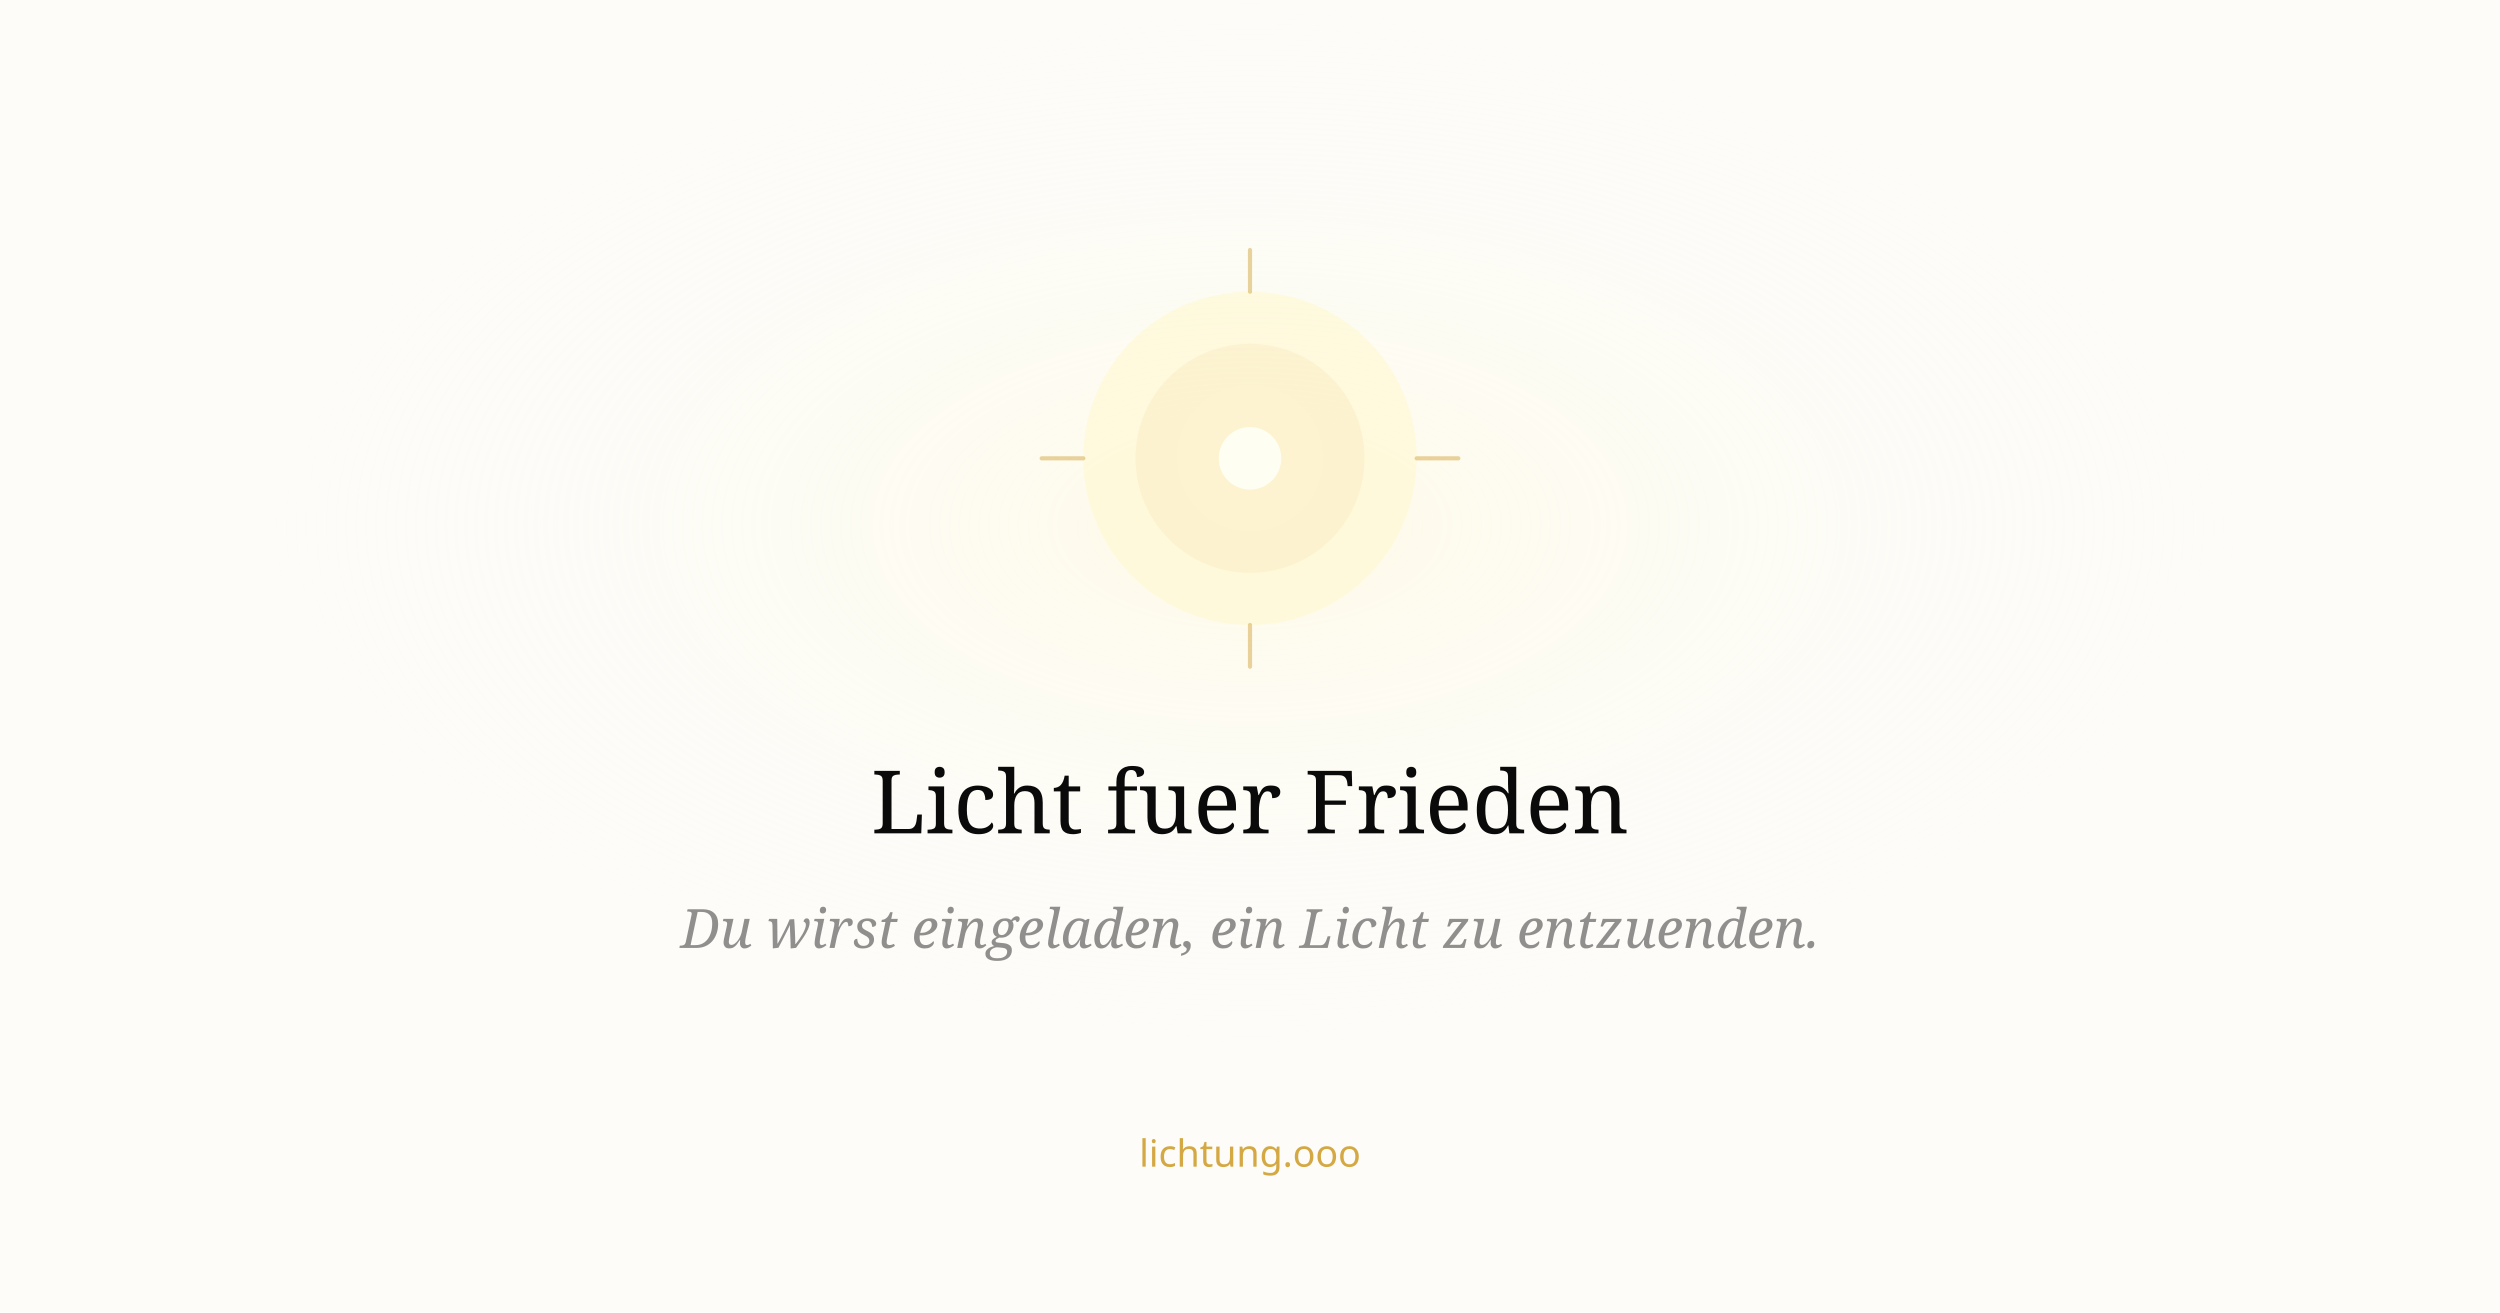
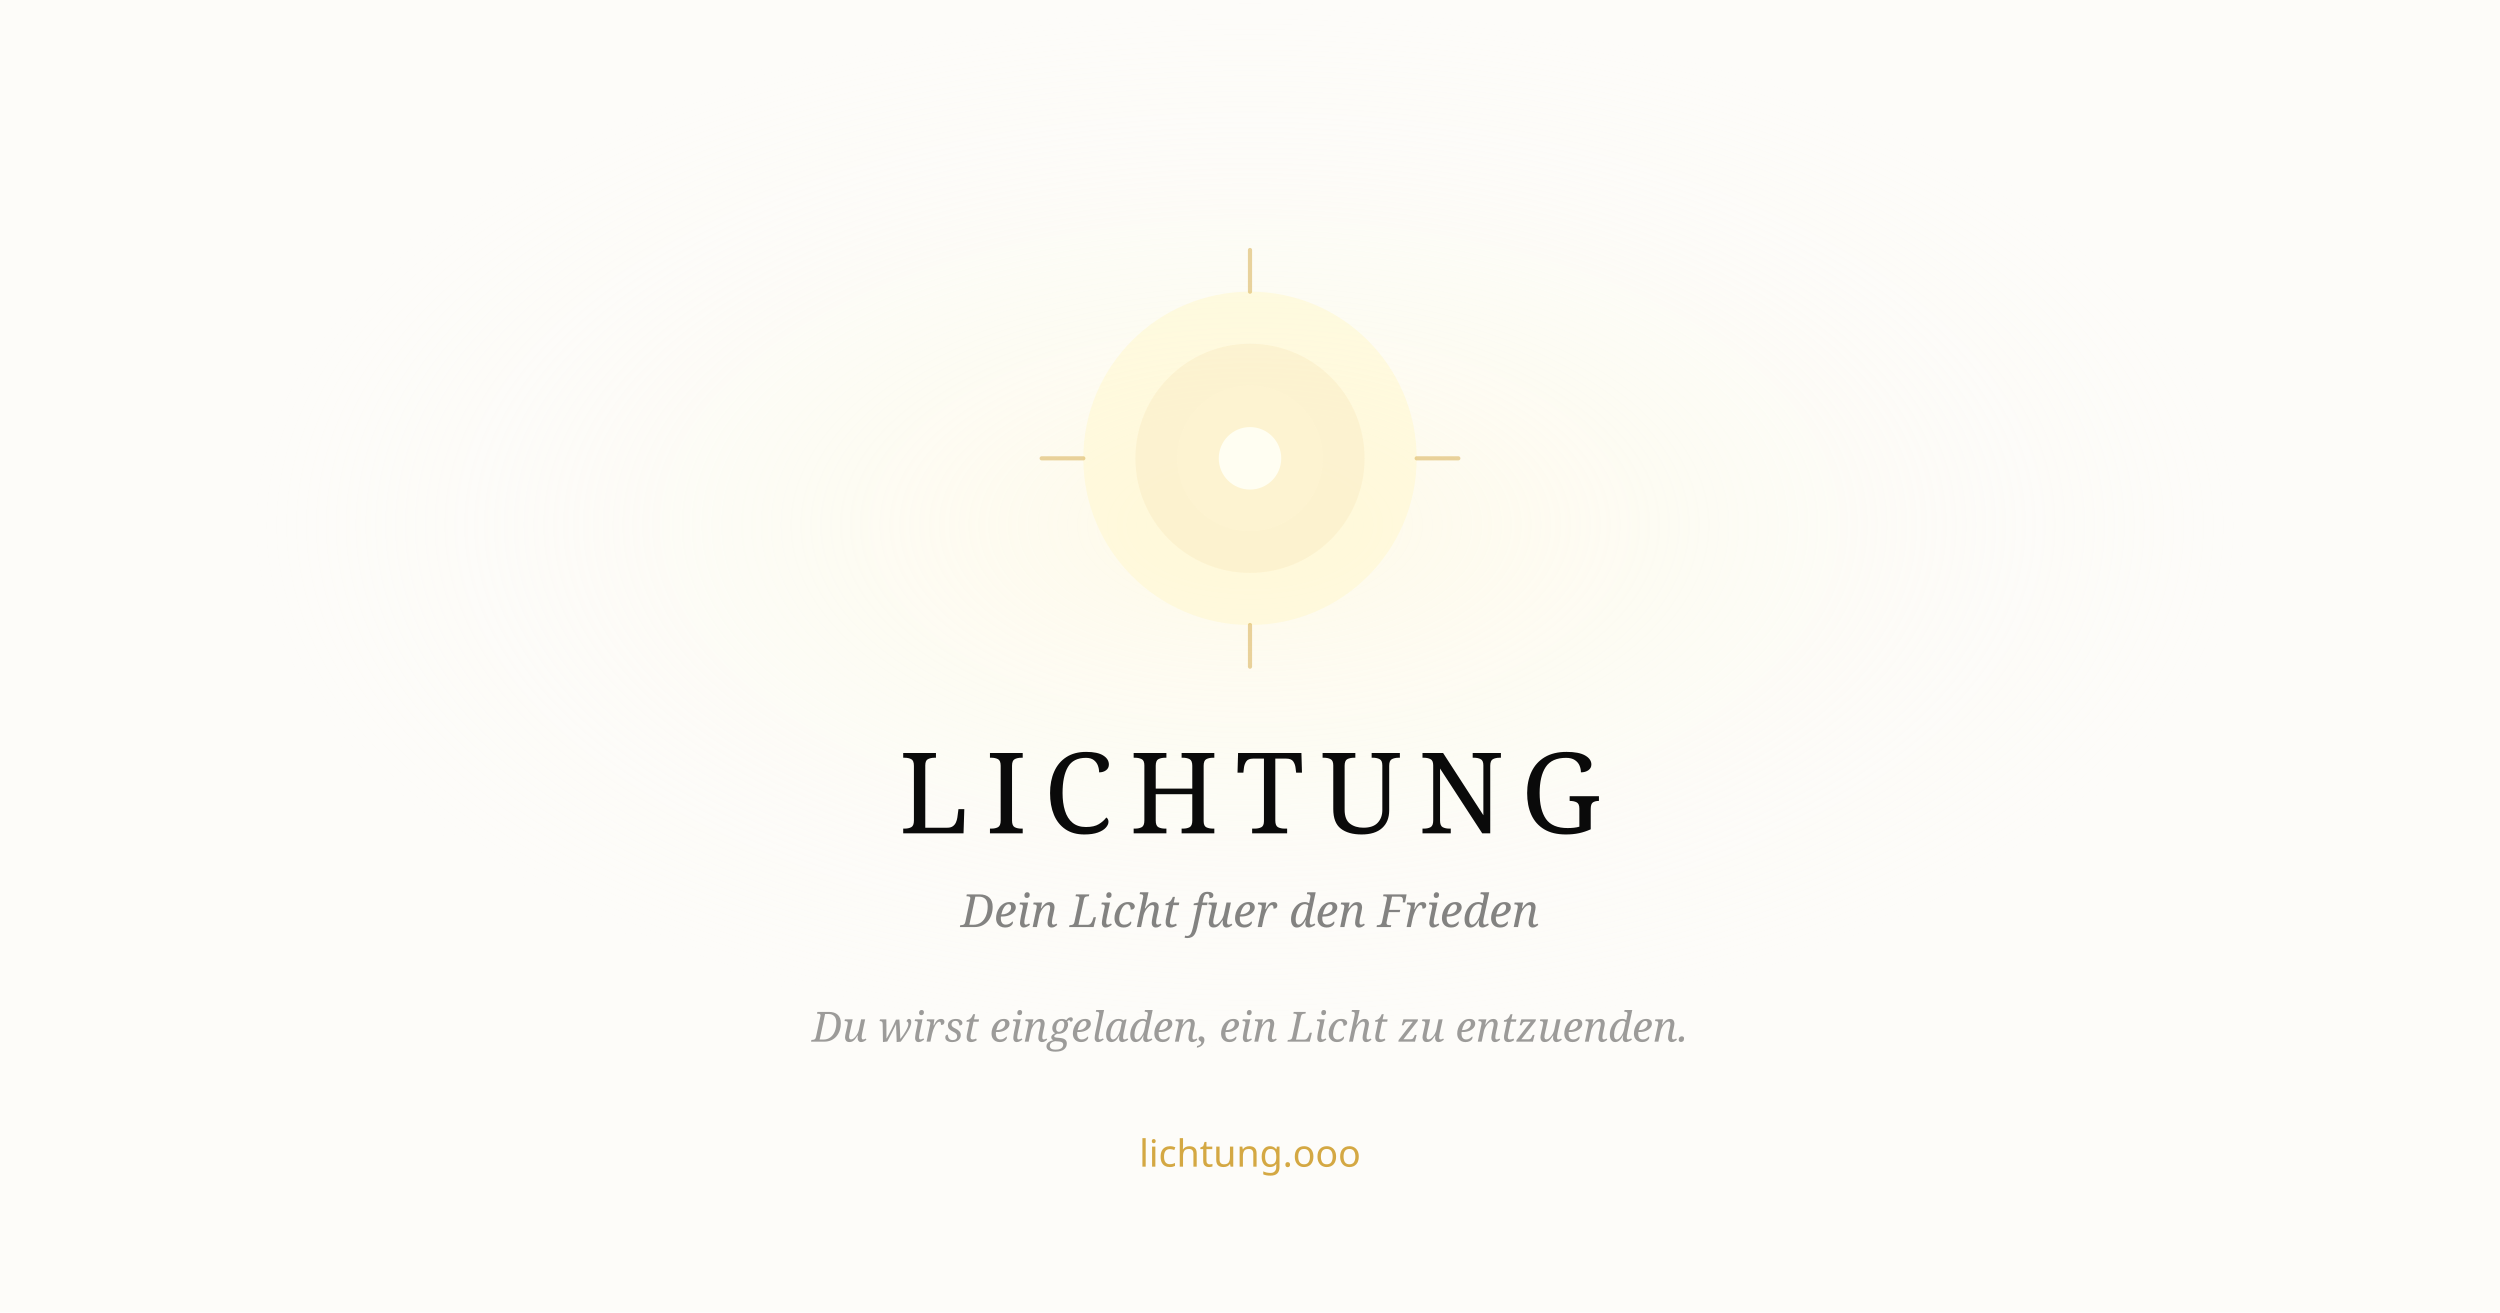
<svg xmlns="http://www.w3.org/2000/svg" width="1200" height="630">
  <rect width="1200" height="630" fill="#FDFCF9" />
  <defs>
    <radialGradient id="glow" cx="50%" cy="40%" r="40%">
      <stop offset="0%" stop-color="#FFF8D0" stop-opacity="0.4" />
      <stop offset="100%" stop-color="#FDFCF9" stop-opacity="0" />
    </radialGradient>
  </defs>
  <rect width="1200" height="630" fill="url(#glow)" />
  <circle cx="600" cy="220" r="80" fill="#FFF8D0" opacity="0.6" />
  <circle cx="600" cy="220" r="55" fill="#FAECC3" opacity="0.5" />
  <circle cx="600" cy="220" r="35" fill="#FEF4D2" opacity="0.7" />
  <circle cx="600" cy="220" r="15" fill="#FFFFF3" opacity="0.95" />
  <line x1="600" y1="120" x2="600" y2="140" stroke="#D4A843" stroke-width="2" stroke-linecap="round" opacity="0.5" />
  <line x1="600" y1="300" x2="600" y2="320" stroke="#D4A843" stroke-width="2" stroke-linecap="round" opacity="0.5" />
  <line x1="500" y1="220" x2="520" y2="220" stroke="#D4A843" stroke-width="2" stroke-linecap="round" opacity="0.5" />
  <line x1="680" y1="220" x2="700" y2="220" stroke="#D4A843" stroke-width="2" stroke-linecap="round" opacity="0.5" />
-   <text x="600" y="400" text-anchor="middle" font-family="Georgia, serif" font-size="42" fill="#0A0A0A" font-weight="400">
-     Licht fuer Frieden
+   <text x="600" y="400" text-anchor="middle" font-family="Georgia, serif" font-size="54" fill="#0A0A0A" font-weight="400" letter-spacing="8">
+     LICHTUNG
  </text>
-   <text x="600" y="455" text-anchor="middle" font-family="Georgia, serif" font-size="26" fill="#0A0A0A" opacity="0.45" font-style="italic">
+   <text x="600" y="445" text-anchor="middle" font-family="Georgia, serif" font-size="22" fill="#0A0A0A" opacity="0.5" font-style="italic">
+     Dein Licht fuer den Frieden
+   </text>
+   <text x="600" y="500" text-anchor="middle" font-family="Georgia, serif" font-size="20" fill="#0A0A0A" opacity="0.4" font-style="italic">
    Du wirst eingeladen, ein Licht zu entzuenden.
  </text>
  <text x="600" y="560" text-anchor="middle" font-family="sans-serif" font-size="18" fill="#D4A843">
    lichtung.ooo
  </text>
</svg>
